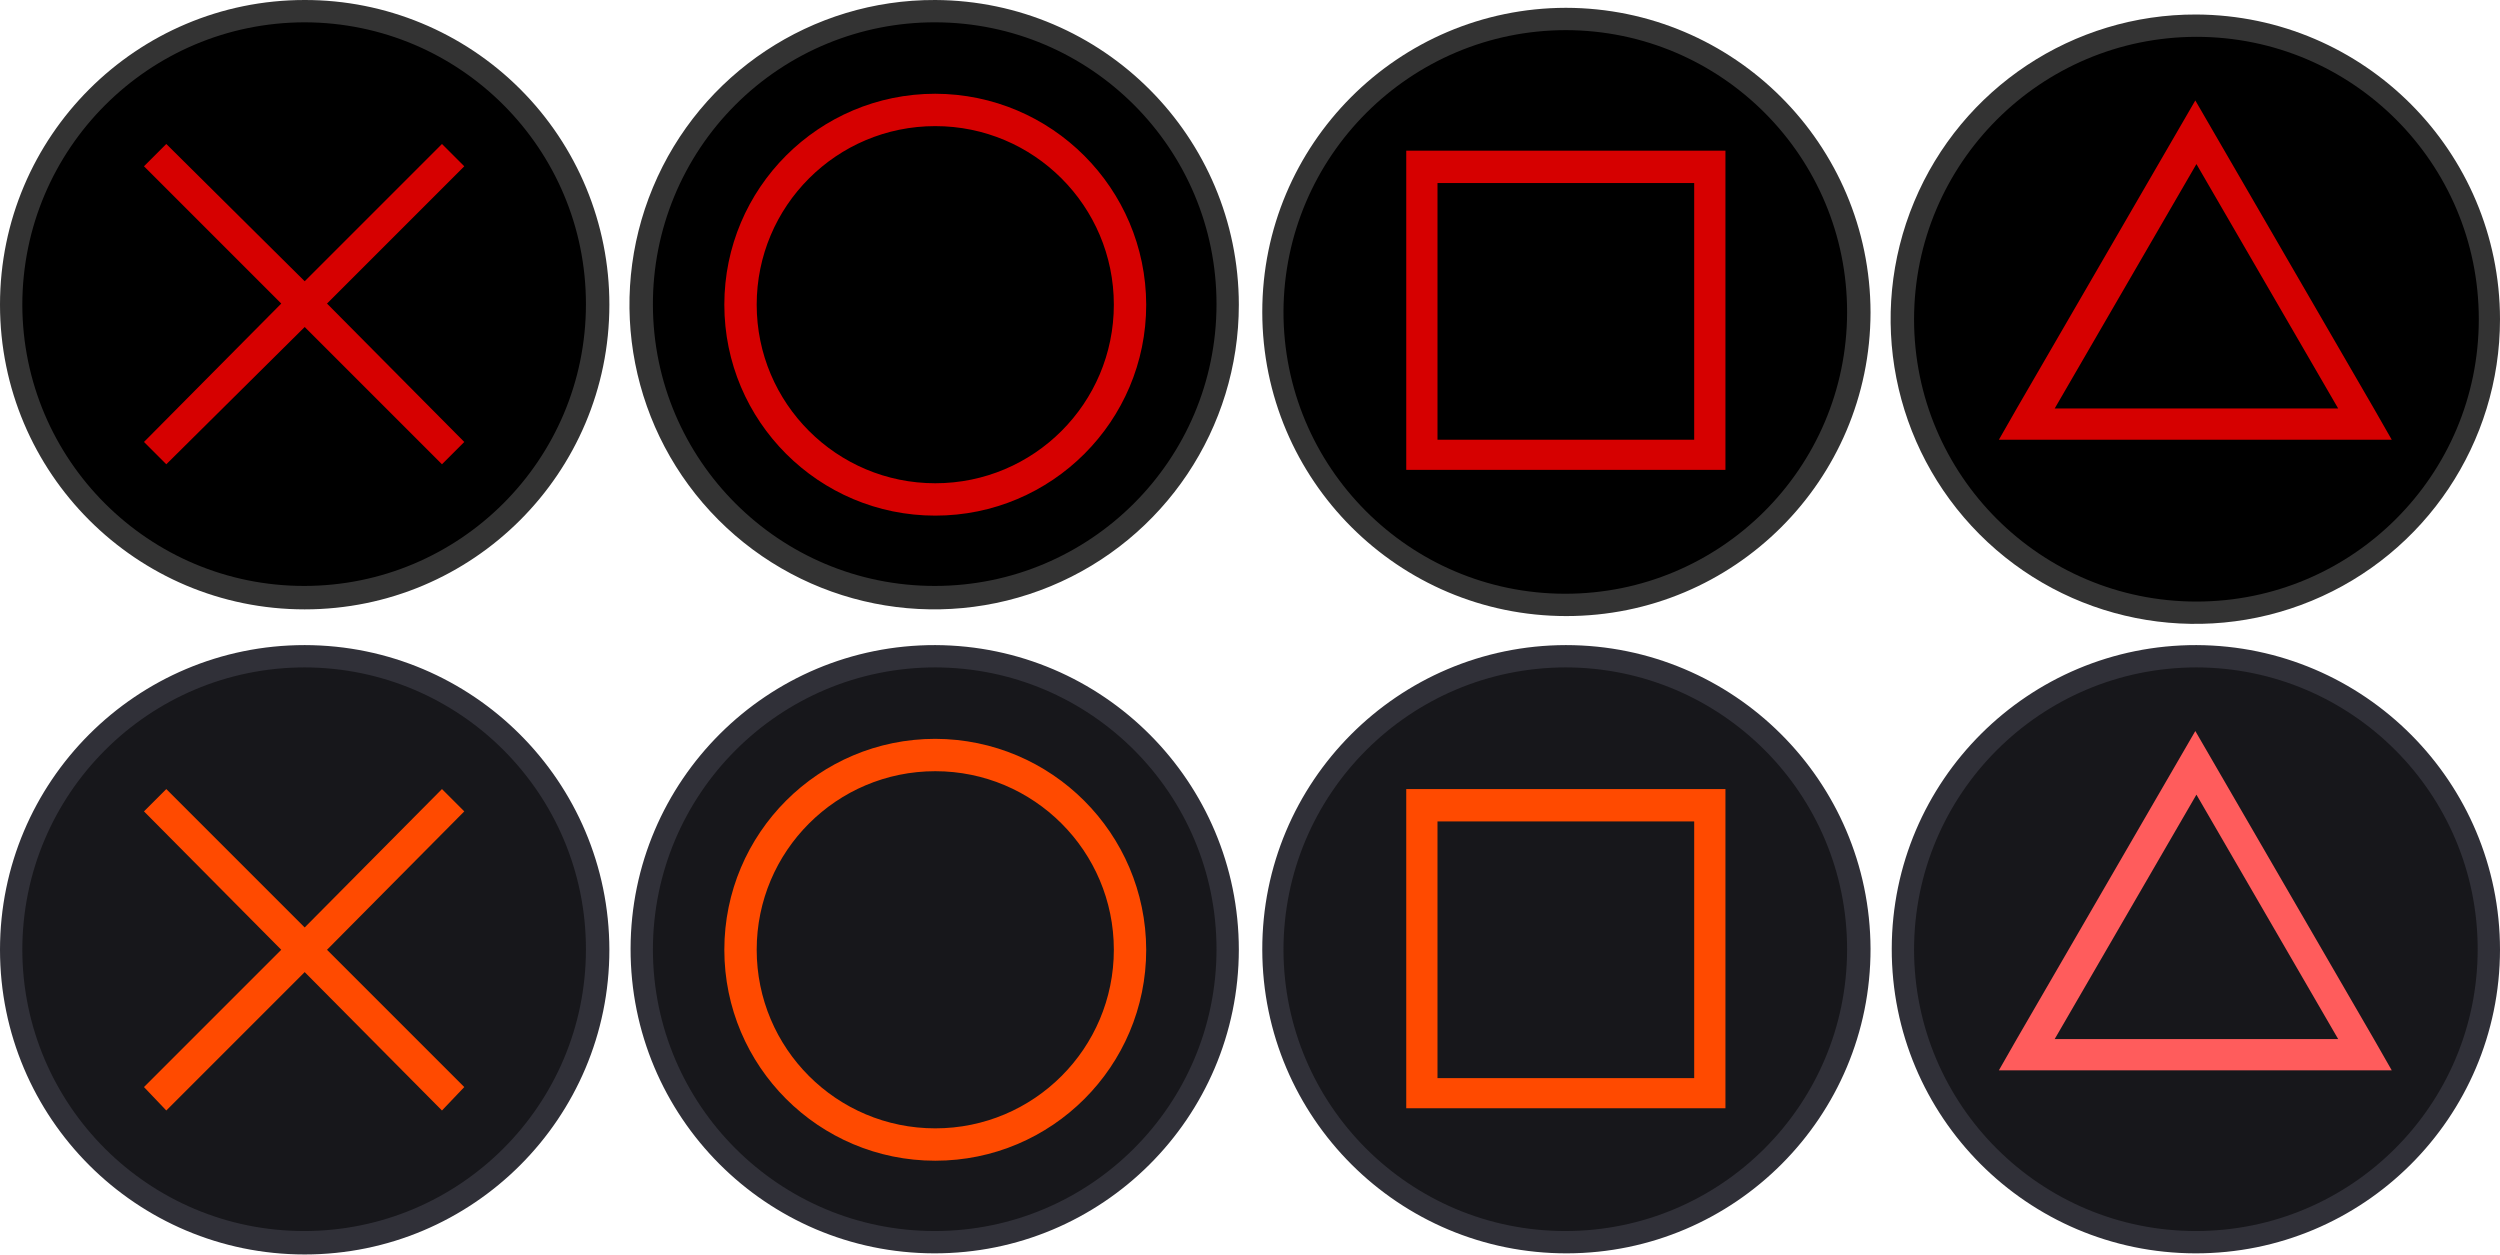
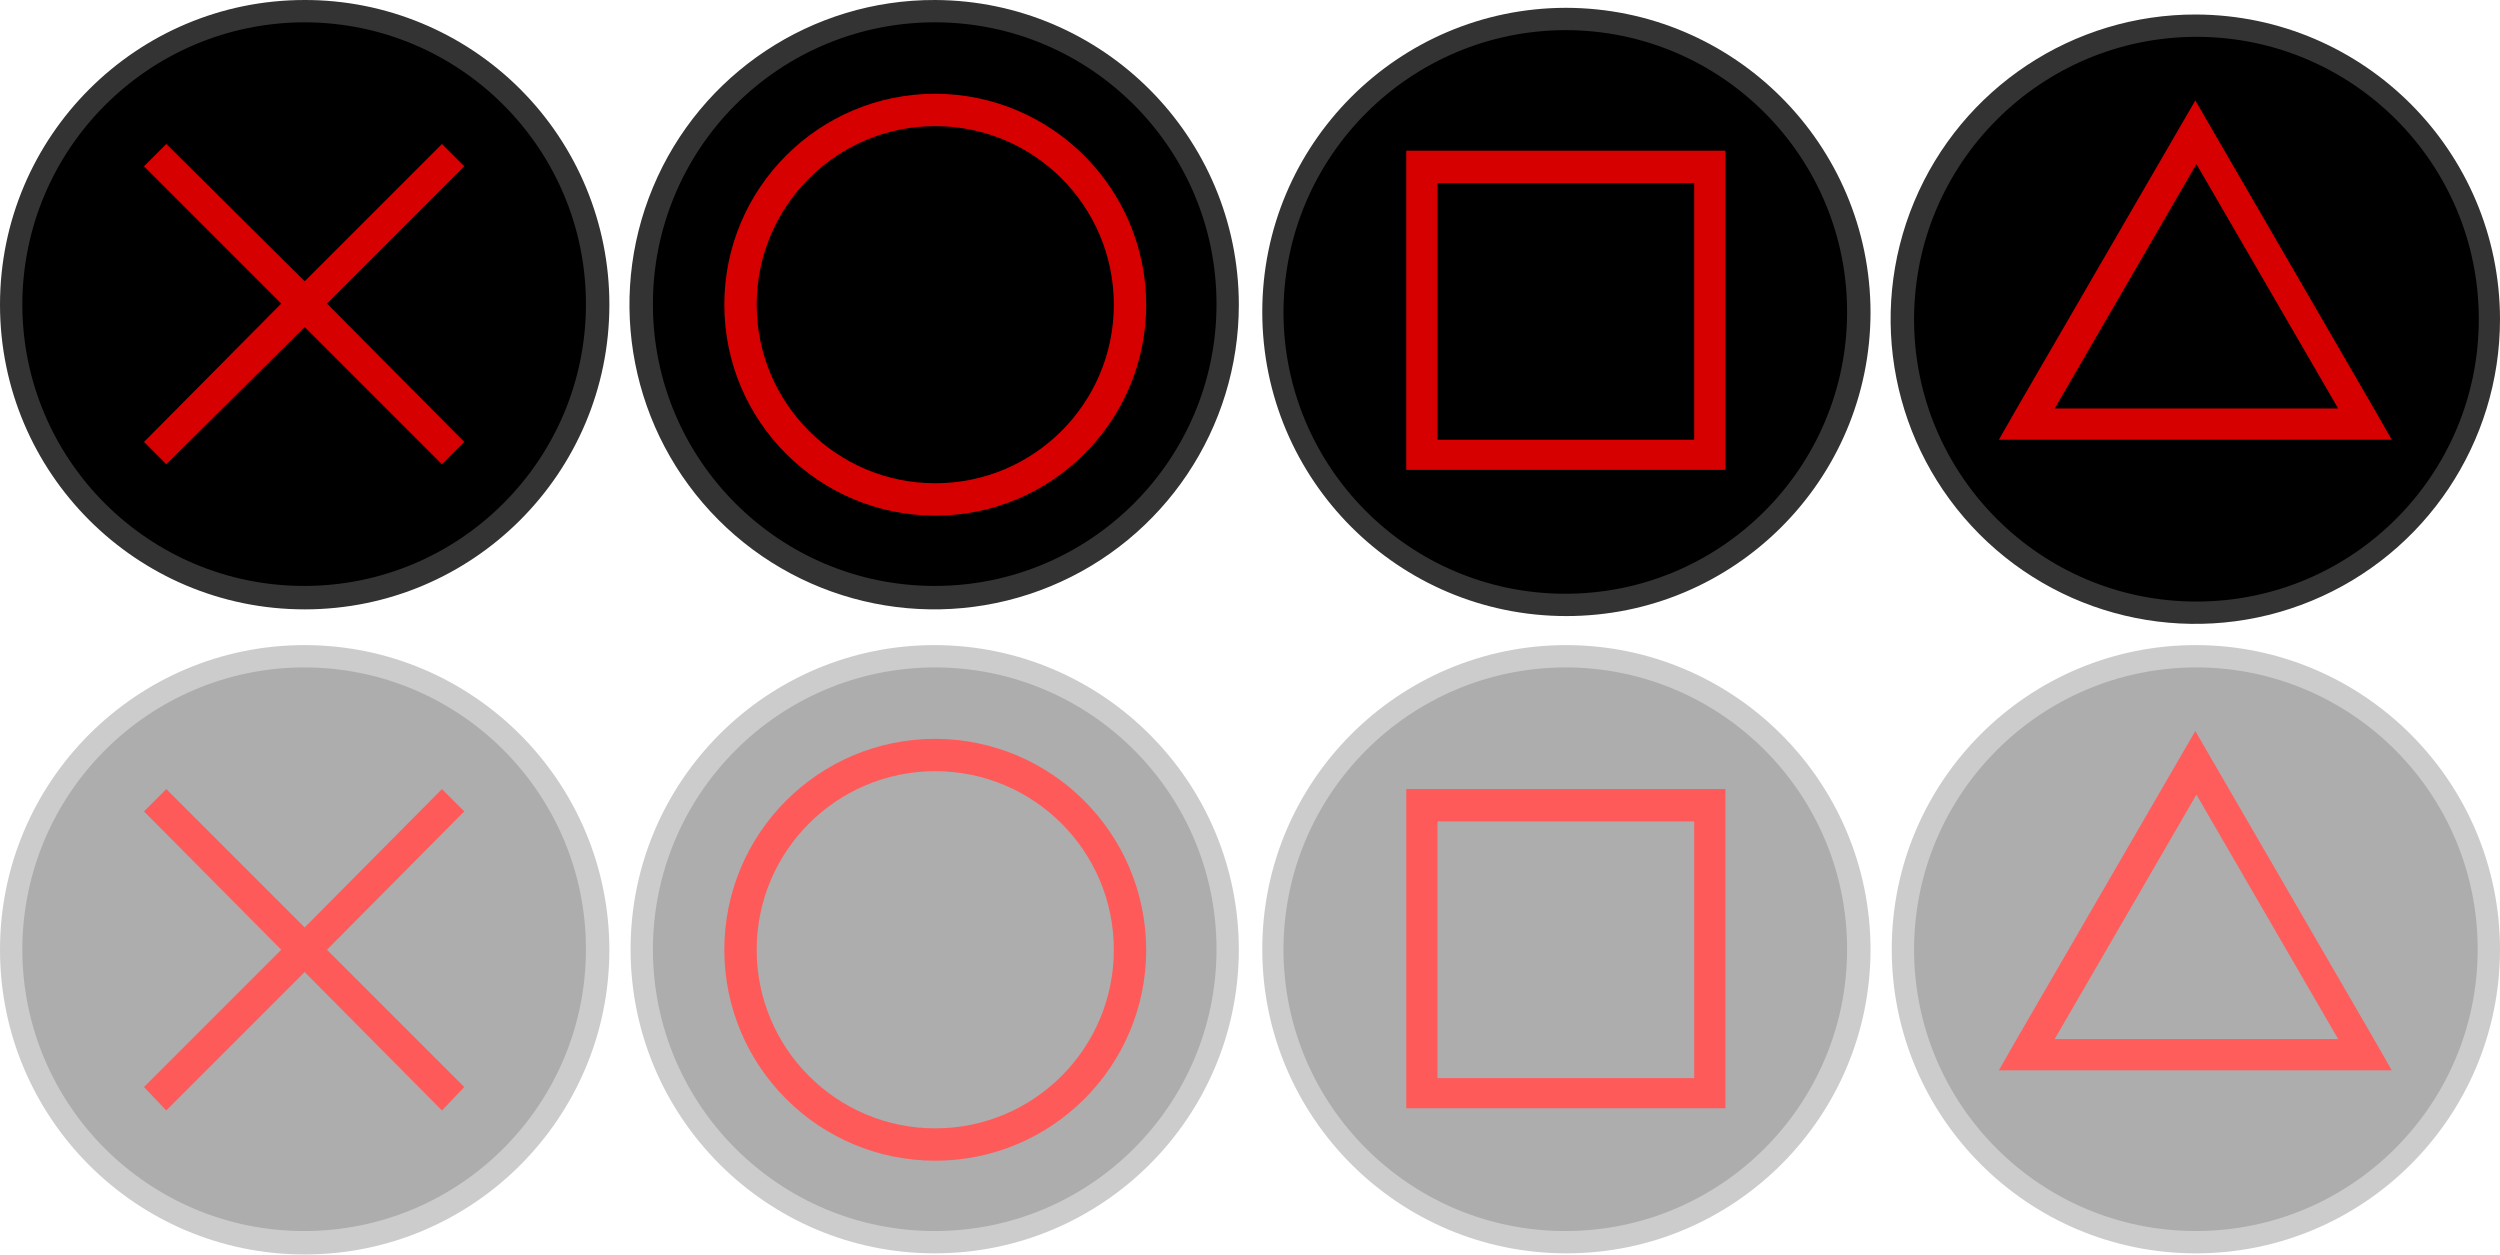
<svg xmlns="http://www.w3.org/2000/svg" id="Layer_1" data-name="Layer 1" width="224" height="112.4" viewBox="0 0 224 112.4" version="1.1">
  <defs id="defs1">
    <style id="style1">
      .cls-1 {
-         fill: #16161a;
+         fill: #e6e6e6;
      }

      .cls-2 {
-         fill: #2b2b31;
+         fill: #f0f0f0;
      }

      .cls-3 {
-         fill: #ff2a00;
+         fill: #009898;
      }

      .cls-4 {
-         fill: #ff6a00;
+         fill: #824e20;
      }

      .cls-5 {
-         fill: #ffb000;
+         fill: #079647;
      }

      .cls-6 {
-         fill: #ff3b00;
+         fill: #be1e5f;
      }

      .cls-7 {
-         fill: #08080a;
+         fill: #1a1a1a;
      }

      .cls-8 {
-         fill: #050506;
+         fill: #0f0f0f;
      }

      .cls-9 {
-         fill: #ff1900;
+         fill: #f16667;
      }

      .cls-10 {
-         fill: #ff8a00;
+         fill: #7fb1df;
      }

      .cls-11 {
-         fill: #ffb000;
+         fill: #cb79b1;
      }

      .cls-12 {
-         fill: #ff4a00;
+         fill: #66c194;
      }
    </style>
  </defs>
  <g id="g12">
    <g id="g3">
      <g id="g2">
-         <path class="cls-1" d="M83.8,111.3A26.25,26.25,0,1,1,110,85.1,26.33,26.33,0,0,1,83.8,111.3Z" id="path1" style="fill:#17171b;fill-opacity:1" />
-         <path class="cls-2" d="M83.8,59.8A25.25,25.25,0,1,1,58.5,85.1,25.31,25.31,0,0,1,83.8,59.8m0-2A27.25,27.25,0,1,0,111,85.1,27.31,27.31,0,0,0,83.8,57.8Z" id="path2" style="fill:#303038;fill-opacity:1" />
+         <path class="cls-1" d="M83.8,111.3A26.25,26.25,0,1,1,110,85.1,26.33,26.33,0,0,1,83.8,111.3Z" id="path1" style="fill:#adadad;fill-opacity:1" />
+         <path class="cls-2" d="M83.8,59.8A25.25,25.25,0,1,1,58.5,85.1,25.31,25.31,0,0,1,83.8,59.8m0-2A27.25,27.25,0,1,0,111,85.1,27.31,27.31,0,0,0,83.8,57.8Z" id="path2" style="fill:#cccccc;fill-opacity:1" />
      </g>
-       <path class="cls-3" d="M83.8,66.2a18.9,18.9,0,1,0,18.9,18.9A18.95,18.95,0,0,0,83.8,66.2Zm0,34.9a16,16,0,1,1,16-16A16,16,0,0,1,83.8,101.1Z" id="path3" style="fill:#ff4a00;fill-opacity:1" />
+       <path class="cls-3" d="M83.8,66.2a18.9,18.9,0,1,0,18.9,18.9A18.95,18.95,0,0,0,83.8,66.2Zm0,34.9a16,16,0,1,1,16-16A16,16,0,0,1,83.8,101.1Z" id="path3" style="fill:#ff5a5a;fill-opacity:1" />
    </g>
    <g id="g6">
      <g id="g5">
-         <path class="cls-1" d="M27.2,111.3A26.2,26.2,0,1,1,53.6,85.1,26.23,26.23,0,0,1,27.2,111.3Z" id="path4" style="fill:#17171b;fill-opacity:1" />
-         <path class="cls-2" d="M27.3,59.8A25.25,25.25,0,1,1,2,85.1,25.31,25.31,0,0,1,27.3,59.8m0-2A27.3,27.3,0,1,0,54.6,85.1,27.34,27.34,0,0,0,27.3,57.8Z" id="path5" style="fill:#303038;fill-opacity:1" />
+         <path class="cls-1" d="M27.2,111.3A26.2,26.2,0,1,1,53.6,85.1,26.23,26.23,0,0,1,27.2,111.3Z" id="path4" style="fill:#adadad;fill-opacity:1" />
+         <path class="cls-2" d="M27.3,59.8A25.25,25.25,0,1,1,2,85.1,25.31,25.31,0,0,1,27.3,59.8m0-2A27.3,27.3,0,1,0,54.6,85.1,27.34,27.34,0,0,0,27.3,57.8Z" id="path5" style="fill:#cccccc;fill-opacity:1" />
      </g>
-       <polygon class="cls-4" points="41.6 72.7 39.6 70.7 27.3 83.1 14.9 70.7 12.9 72.7 25.2 85.1 12.9 97.4 14.9 99.5 27.3 87.1 39.6 99.5 41.6 97.4 29.3 85.1 41.6 72.7" id="polygon5" style="fill:#ff4a00;fill-opacity:1" />
+       <polygon class="cls-4" points="41.6 72.7 39.6 70.7 27.3 83.1 14.9 70.7 12.9 72.7 25.2 85.1 12.9 97.4 14.9 99.5 27.3 87.1 39.6 99.5 41.6 97.4 29.3 85.1 41.6 72.7" id="polygon5" style="fill:#ff5a5a;fill-opacity:1" />
    </g>
    <g id="g8">
      <g id="g7">
-         <path class="cls-1" d="M140.3,111.3A26.25,26.25,0,1,1,166.6,85,26.25,26.25,0,0,1,140.3,111.3Z" id="path6" style="fill:#17171b;fill-opacity:1" />
-         <path class="cls-2" d="M140.3,59.8A25.25,25.25,0,1,1,115,85.1a25.31,25.31,0,0,1,25.3-25.3m0-2A27.25,27.25,0,1,0,167.6,85a27.31,27.31,0,0,0-27.3-27.2Z" id="path7" style="fill:#303038;fill-opacity:1" />
+         <path class="cls-1" d="M140.3,111.3A26.25,26.25,0,1,1,166.6,85,26.25,26.25,0,0,1,140.3,111.3Z" id="path6" style="fill:#adadad;fill-opacity:1" />
+         <path class="cls-2" d="M140.3,59.8A25.25,25.25,0,1,1,115,85.1a25.31,25.31,0,0,1,25.3-25.3m0-2A27.25,27.25,0,1,0,167.6,85a27.31,27.31,0,0,0-27.3-27.2Z" id="path7" style="fill:#cccccc;fill-opacity:1" />
      </g>
-       <path class="cls-5" d="M151.8,70.7H126V99.3h28.6V70.7Zm0,25.9h-23v-23h23Z" id="path8" style="fill:#ff4a00;fill-opacity:1" />
+       <path class="cls-5" d="M151.8,70.7H126V99.3h28.6V70.7Zm0,25.9h-23v-23h23Z" id="path8" style="fill:#ff5a5a;fill-opacity:1" />
    </g>
    <g id="g11">
      <g id="g10">
-         <path class="cls-1" d="M196.7,111.3A26.25,26.25,0,1,1,223,85.1,26.33,26.33,0,0,1,196.7,111.3Z" id="path9" style="fill:#17171b;fill-opacity:1" />
-         <path class="cls-2" d="M196.8,59.8a25.25,25.25,0,1,1-25.3,25.3,25.31,25.31,0,0,1,25.3-25.3m0-2A27.25,27.25,0,1,0,224,85.1a27.31,27.31,0,0,0-27.2-27.3Z" id="path10" style="fill:#303038;fill-opacity:1" />
+         <path class="cls-1" d="M196.7,111.3A26.25,26.25,0,1,1,223,85.1,26.33,26.33,0,0,1,196.7,111.3Z" id="path9" style="fill:#adadad;fill-opacity:1" />
+         <path class="cls-2" d="M196.8,59.8a25.25,25.25,0,1,1-25.3,25.3,25.31,25.31,0,0,1,25.3-25.3m0-2A27.25,27.25,0,1,0,224,85.1a27.31,27.31,0,0,0-27.2-27.3Z" id="path10" style="fill:#cccccc;fill-opacity:1" />
      </g>
      <path class="cls-6" d="M212.7,93.1l-16-27.6-16,27.6-1.6,2.8h35.2Zm-15.9,0H184.1l12.7-21.9,12.7,21.9Z" id="path11" style="fill:#ff5c5c;fill-opacity:1" />
    </g>
  </g>
  <g id="g23">
    <g id="g14">
      <g id="g13">
        <path class="cls-7" d="M83.8,53.5A26.25,26.25,0,1,1,110,27.2,26.33,26.33,0,0,1,83.8,53.5Z" id="path12" style="fill:#000000;fill-opacity:1" />
        <path class="cls-8" d="M83.8,2A25.25,25.25,0,1,1,58.5,27.3,25.24,25.24,0,0,1,83.8,2m0-2A27.3,27.3,0,1,0,111,27.3,27.34,27.34,0,0,0,83.8,0Z" id="path13" style="fill:#333333;fill-opacity:1" />
      </g>
      <path class="cls-9" d="M83.8,8.4a18.9,18.9,0,1,0,18.9,18.9A18.95,18.95,0,0,0,83.8,8.4Zm0,34.9a16,16,0,1,1,16-16A16,16,0,0,1,83.8,43.3Z" id="path14" style="fill:#d60000;fill-opacity:1" />
    </g>
    <g id="g17">
      <g id="g16">
        <path class="cls-7" d="M27.2,53.5A26.25,26.25,0,1,1,53.5,27.3,26.29,26.29,0,0,1,27.2,53.5Z" id="path15" style="fill:#000000;fill-opacity:1" />
        <path class="cls-8" d="M27.3,2A25.25,25.25,0,1,1,2,27.3,25.33,25.33,0,0,1,27.3,2m0-2A27.3,27.3,0,1,0,54.6,27.3,27.27,27.27,0,0,0,27.3,0Z" id="path16" style="fill:#333333;fill-opacity:1" />
      </g>
      <polygon class="cls-10" points="41.6 14.9 39.6 12.9 27.3 25.2 14.9 12.9 12.9 14.9 25.2 27.2 12.9 39.6 14.9 41.6 27.3 29.3 39.6 41.6 41.6 39.6 29.3 27.2 41.6 14.9" id="polygon16" style="fill:#d60000;fill-opacity:1" />
    </g>
    <g id="g19">
      <g id="g18">
        <path class="cls-7" d="M140.3,54.2A26.25,26.25,0,1,1,166.6,28,26.23,26.23,0,0,1,140.3,54.2Z" id="path17" style="fill:#000000;fill-opacity:1" />
        <path class="cls-8" d="M140.3,2.7A25.25,25.25,0,1,1,115,27.9,25.33,25.33,0,0,1,140.3,2.7m0-2A27.25,27.25,0,1,0,167.6,28,27.34,27.34,0,0,0,140.3.7Z" id="path18" style="fill:#333333;fill-opacity:1" />
      </g>
      <path class="cls-11" d="M151.8,13.5H126V42.1h28.6V13.5Zm0,25.9h-23v-23h23Z" id="path19" style="fill:#d60000;fill-opacity:1" />
    </g>
    <g id="g22">
      <g id="g21">
        <path class="cls-7" d="M196.7,54.8A26.3,26.3,0,1,1,223,28.6,26.33,26.33,0,0,1,196.7,54.8Z" id="path20" style="fill:#000000;fill-opacity:1" />
        <path class="cls-8" d="M196.8,3.3a25.3,25.3,0,1,1-25.3,25.3A25.33,25.33,0,0,1,196.8,3.3m0-2A27.3,27.3,0,1,0,224,28.6,27.34,27.34,0,0,0,196.8,1.3Z" id="path21" style="fill:#333333;fill-opacity:1" />
      </g>
      <path class="cls-12" d="M212.7,36.6,196.7,9l-16,27.6-1.6,2.8h35.2Zm-15.9,0H184.1l12.7-21.9,12.7,21.9Z" id="path22" style="fill:#d60000;fill-opacity:1" />
    </g>
  </g>
</svg>
